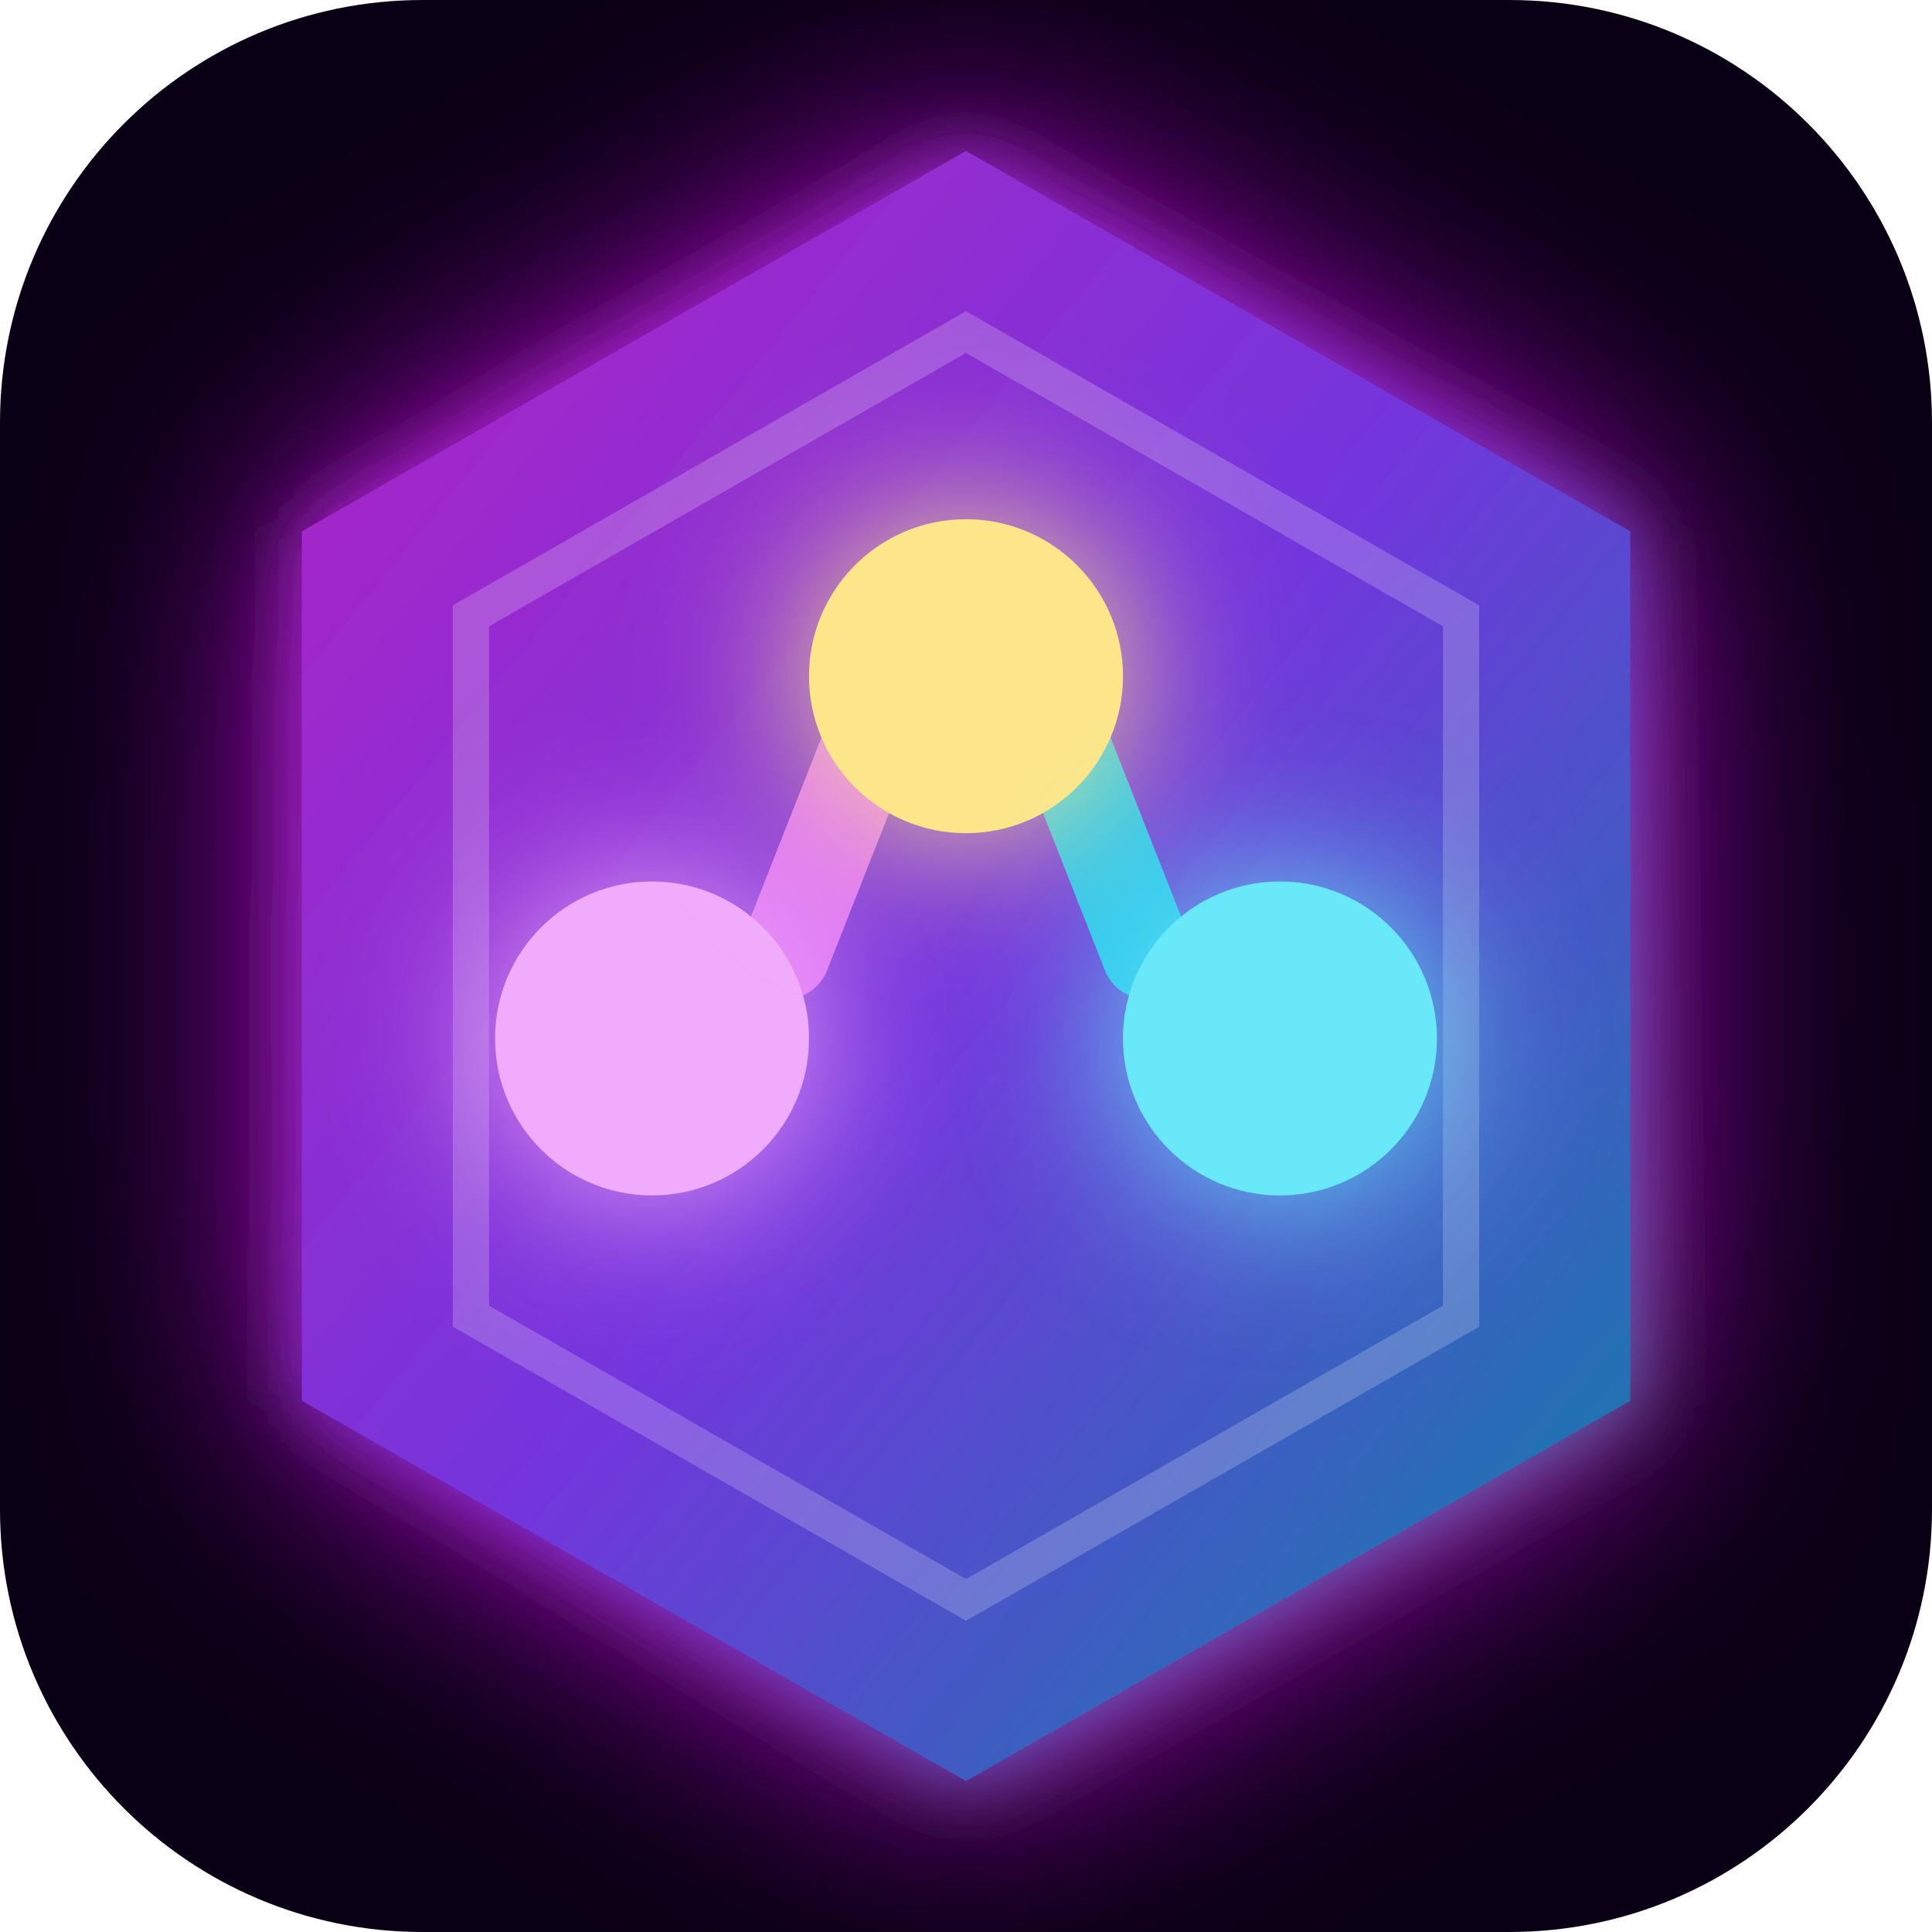
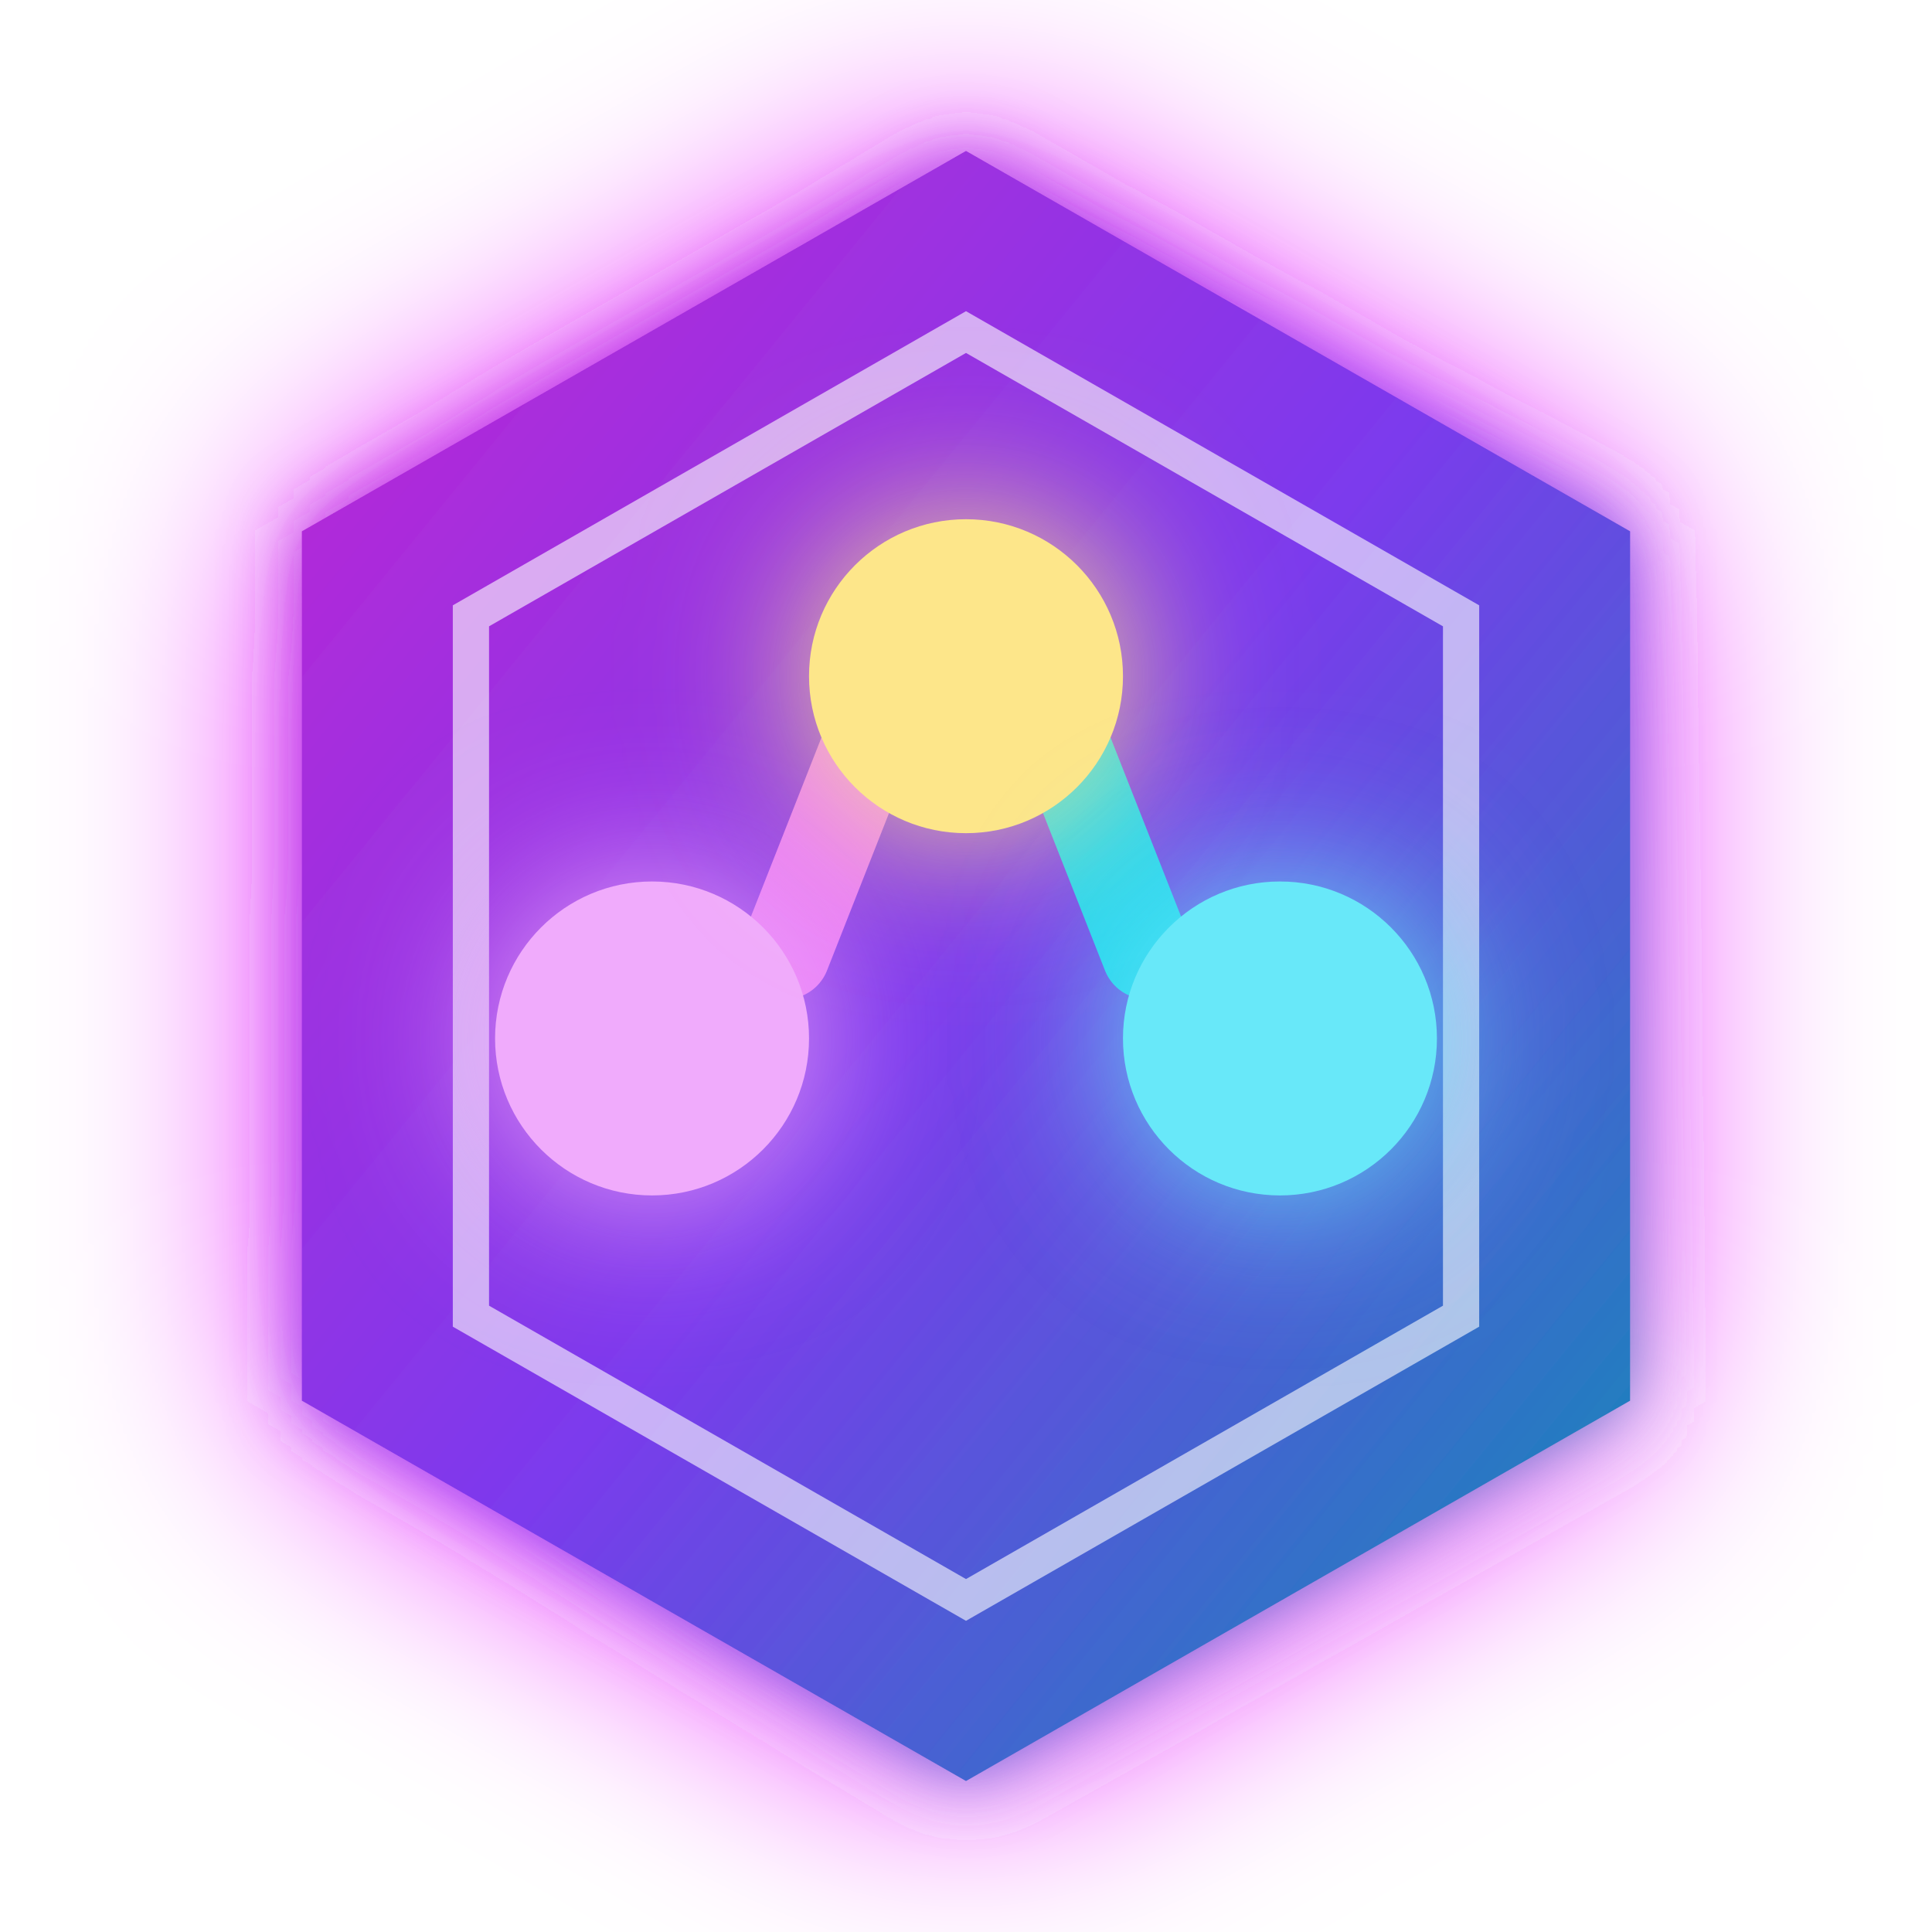
<svg xmlns="http://www.w3.org/2000/svg" viewBox="0 0 32 32" fill="none">
  <defs>
-     <radialGradient id="bg" cx="50%" cy="50%" r="50%">
-       <stop offset="0%" stop-color="#1a0533" />
-       <stop offset="100%" stop-color="#0a0015" />
-     </radialGradient>
    <linearGradient id="hex" x1="0" y1="0" x2="1" y2="1">
      <stop offset="0%" stop-color="#c026d3" />
      <stop offset="50%" stop-color="#7c3aed" />
      <stop offset="100%" stop-color="#0891b2" />
    </linearGradient>
    <filter id="neon" x="-30%" y="-30%" width="160%" height="160%">
      <feGaussianBlur in="SourceGraphic" stdDeviation="2" result="blur1" />
      <feColorMatrix in="blur1" type="matrix" values="0 0 0 0 0.8                 0 0 0 0 0                 0 0 0 0 1                 0 0 0 1  0" result="glow1" />
      <feGaussianBlur in="SourceGraphic" stdDeviation="0.6" result="blur2" />
      <feMerge>
        <feMergeNode in="glow1" />
        <feMergeNode in="blur2" />
        <feMergeNode in="SourceGraphic" />
      </feMerge>
    </filter>
    <filter id="dot" x="-80%" y="-80%" width="260%" height="260%">
      <feGaussianBlur in="SourceGraphic" stdDeviation="1.4" result="b" />
      <feMerge>
        <feMergeNode in="b" />
        <feMergeNode in="SourceGraphic" />
      </feMerge>
    </filter>
  </defs>
-   <rect width="32" height="32" rx="7" fill="url(#bg)" />
-   <polygon points="16,2.5 27,8.8 27,23.2 16,29.5 5,23.2 5,8.8" fill="url(#hex)" opacity="0.92" filter="url(#neon)" />
-   <polygon points="16,5.5 24.2,10.2 24.2,21.8 16,26.5 7.8,21.8 7.8,10.2" fill="none" stroke="rgba(255,255,255,0.2)" stroke-width="0.6" />
-   <line x1="13" y1="15.8" x2="14.3" y2="12.5" stroke="#e879f9" stroke-width="1.5" stroke-linecap="round" opacity="0.9" />
-   <line x1="17.7" y1="12.5" x2="19" y2="15.8" stroke="#22d3ee" stroke-width="1.5" stroke-linecap="round" opacity="0.9" />
+   <polygon points="16,2.5 27,8.8 27,23.2 16,29.5 5,23.2 5,8.8" fill="url(#hex)" opacity="1" filter="url(#neon)" />
+   <polygon points="16,5.5 24.2,10.2 24.2,21.8 16,26.5 7.8,21.8 7.8,10.2" fill="none" stroke="rgba(255,255,255,0.6)" stroke-width="0.6" />
+   <line x1="13" y1="15.8" x2="14.3" y2="12.5" stroke="#e879f9" stroke-width="1.5" stroke-linecap="round" opacity="1" />
+   <line x1="17.7" y1="12.5" x2="19" y2="15.8" stroke="#22d3ee" stroke-width="1.5" stroke-linecap="round" opacity="1" />
  <circle cx="10.8" cy="17.2" r="2.6" fill="#f0abfc" filter="url(#dot)" />
  <circle cx="16" cy="11.2" r="2.6" fill="#fde68a" filter="url(#dot)" />
  <circle cx="21.2" cy="17.2" r="2.6" fill="#67e8f9" filter="url(#dot)" />
</svg>
